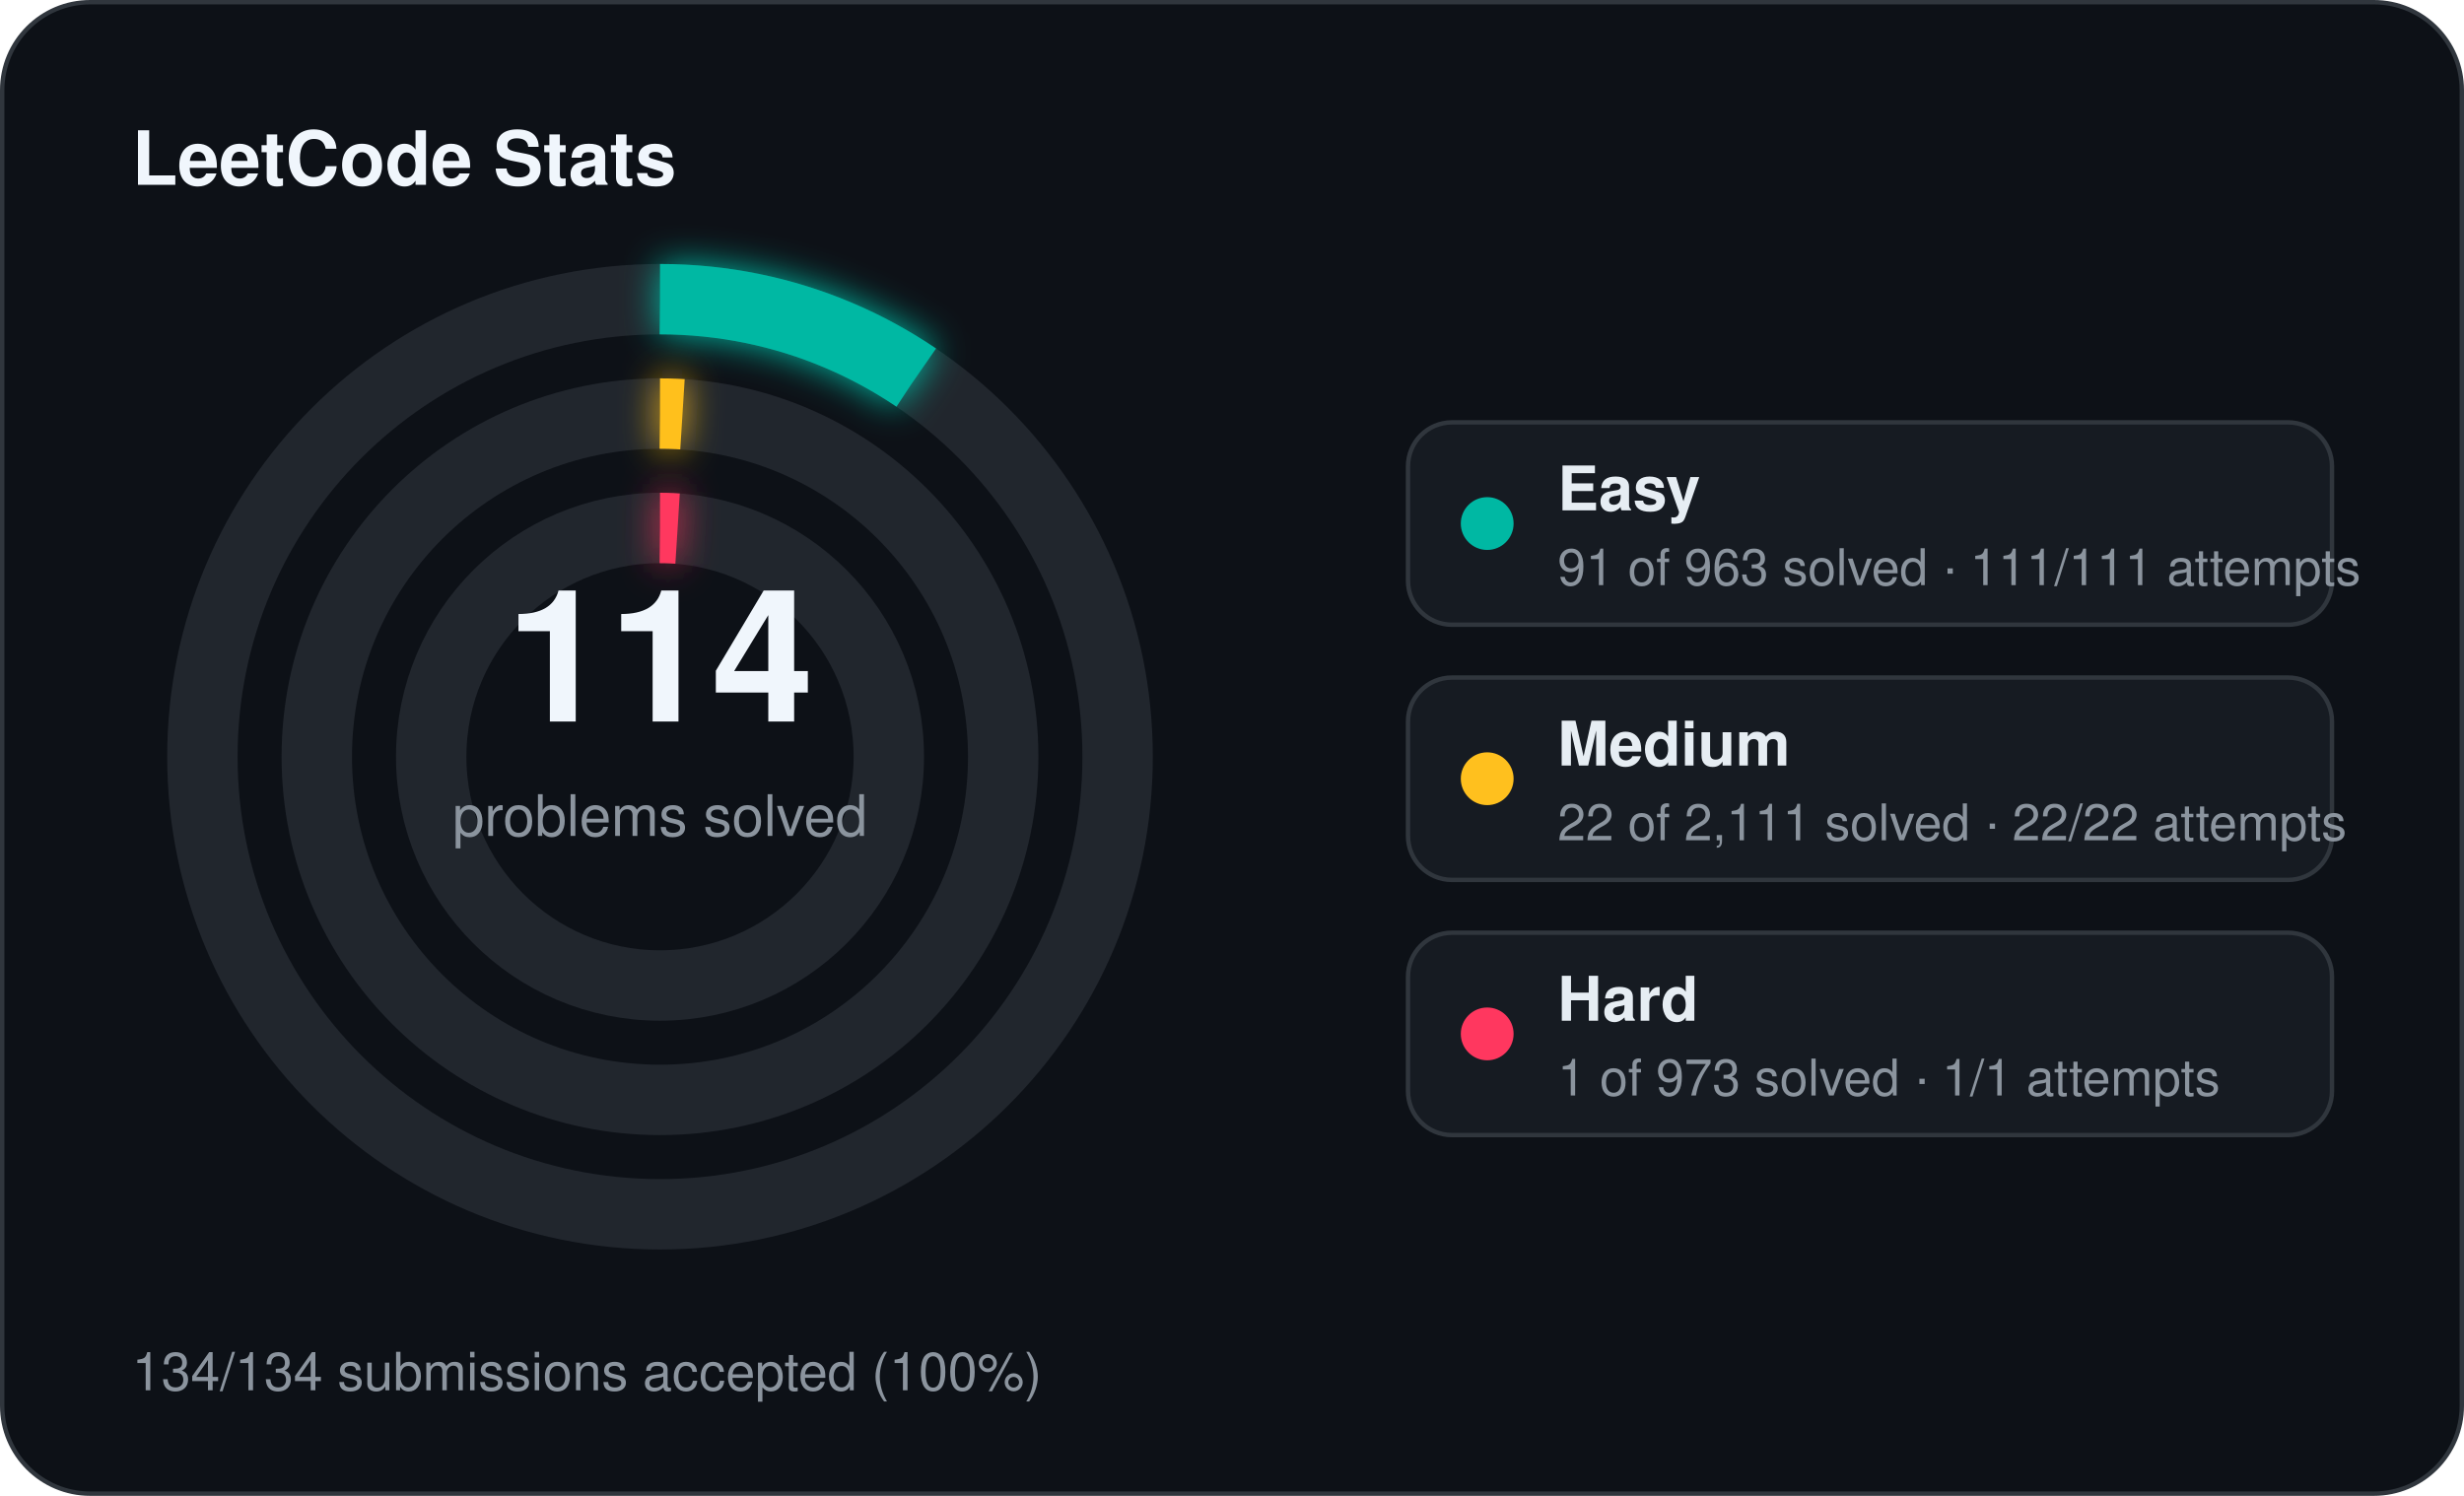
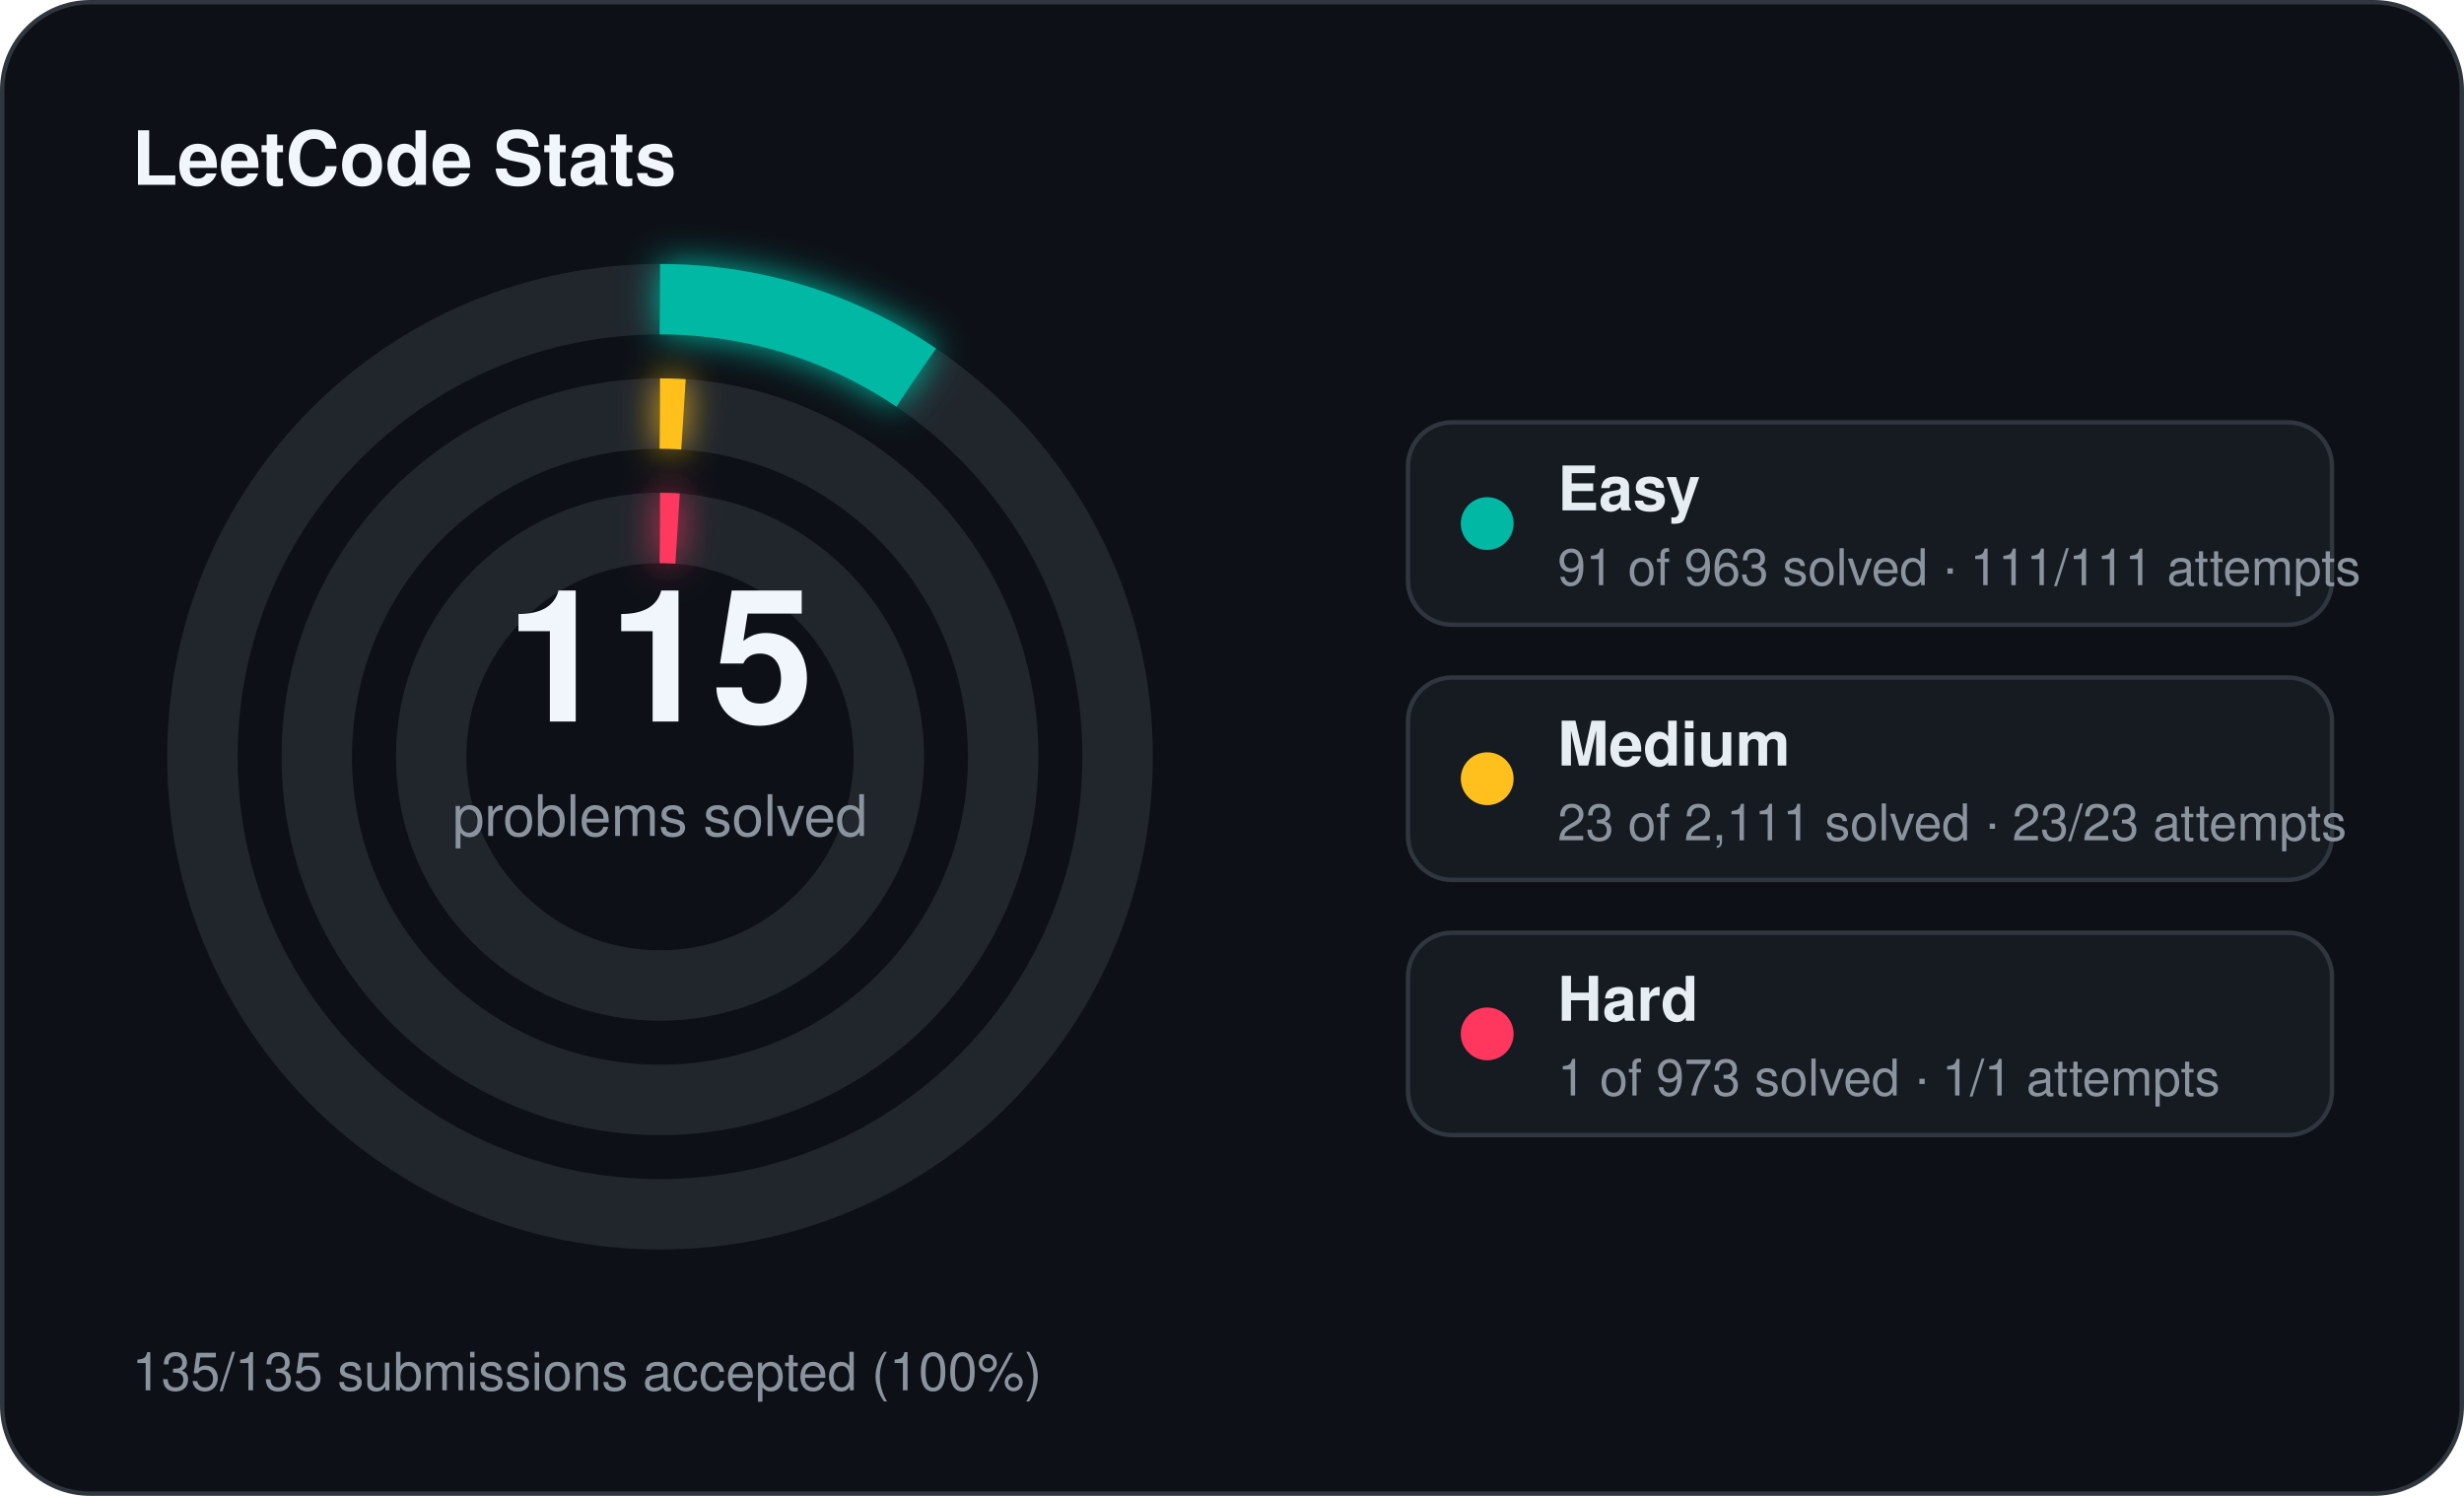
<svg xmlns="http://www.w3.org/2000/svg" width="560" height="340" viewBox="0 0 560 340">
  <defs>
    <filter id="stats-glow" x="-60%" y="-60%" width="220%" height="220%">
      <feGaussianBlur stdDeviation="4" result="blur" />
      <feMerge>
        <feMergeNode in="blur" />
        <feMergeNode in="SourceGraphic" />
      </feMerge>
    </filter>
  </defs>
  <rect x="0.5" y="0.5" width="559" height="339" rx="20" fill="#0d1117" stroke="#30363d" stroke-width="1" />
  <text x="30" y="42" fill="#f0f6fc" font-family="Segoe UI, Helvetica, Arial, sans-serif" font-size="17" font-weight="700">LeetCode Stats</text>
  <circle cx="150" cy="172" r="104" fill="none" stroke="#21262d" stroke-width="16" />
  <circle cx="150" cy="172" r="104" fill="none" stroke="#00b8a3" stroke-width="16" stroke-linecap="butt" stroke-dasharray="61.75 653.45" transform="rotate(-90 150 172)" filter="url(#stats-glow)" />
  <circle cx="150" cy="172" r="78" fill="none" stroke="#21262d" stroke-width="16" />
-   <circle cx="150" cy="172" r="78" fill="none" stroke="#ffc01e" stroke-width="16" stroke-linecap="butt" stroke-dasharray="5.11 490.09" transform="rotate(-90 150 172)" filter="url(#stats-glow)" />
+   <circle cx="150" cy="172" r="78" fill="none" stroke="#ffc01e" stroke-width="16" stroke-linecap="butt" stroke-dasharray="5.34 490.09" transform="rotate(-90 150 172)" filter="url(#stats-glow)" />
  <circle cx="150" cy="172" r="52" fill="none" stroke="#21262d" stroke-width="16" />
  <circle cx="150" cy="172" r="52" fill="none" stroke="#ff375f" stroke-width="16" stroke-linecap="butt" stroke-dasharray="4.00 326.73" transform="rotate(-90 150 172)" filter="url(#stats-glow)" />
-   <text x="150" y="164" text-anchor="middle" fill="#f0f6fc" font-family="Segoe UI, Helvetica, Arial, sans-serif" font-size="42" font-weight="700">114</text>
+   <text x="150" y="164" text-anchor="middle" fill="#f0f6fc" font-family="Segoe UI, Helvetica, Arial, sans-serif" font-size="42" font-weight="700">115</text>
  <text x="150" y="190" text-anchor="middle" fill="#8b949e" font-family="Segoe UI, Helvetica, Arial, sans-serif" font-size="13">problems solved</text>
  <rect x="320" y="96" width="210" height="46" rx="10" fill="#161b22" stroke="#30363d" stroke-width="1" />
  <circle cx="338" cy="119" r="6" fill="#00b8a3" />
  <text x="354" y="116" fill="#e6edf3" font-family="Segoe UI, Helvetica, Arial, sans-serif" font-size="14" font-weight="600">Easy</text>
  <text x="354" y="133" fill="#8b949e" font-family="Segoe UI, Helvetica, Arial, sans-serif" font-size="11.5">91 of 963 solved · 111/111 attempts</text>
  <rect x="320" y="154" width="210" height="46" rx="10" fill="#161b22" stroke="#30363d" stroke-width="1" />
  <circle cx="338" cy="177" r="6" fill="#ffc01e" />
  <text x="354" y="174" fill="#e6edf3" font-family="Segoe UI, Helvetica, Arial, sans-serif" font-size="14" font-weight="600">Medium</text>
-   <text x="354" y="191" fill="#8b949e" font-family="Segoe UI, Helvetica, Arial, sans-serif" font-size="11.5">22 of 2,111 solved · 22/22 attempts</text>
+   <text x="354" y="191" fill="#8b949e" font-family="Segoe UI, Helvetica, Arial, sans-serif" font-size="11.5">23 of 2,111 solved · 23/23 attempts</text>
  <rect x="320" y="212" width="210" height="46" rx="10" fill="#161b22" stroke="#30363d" stroke-width="1" />
  <circle cx="338" cy="235" r="6" fill="#ff375f" />
  <text x="354" y="232" fill="#e6edf3" font-family="Segoe UI, Helvetica, Arial, sans-serif" font-size="14" font-weight="600">Hard</text>
  <text x="354" y="249" fill="#8b949e" font-family="Segoe UI, Helvetica, Arial, sans-serif" font-size="11.5">1 of 973 solved · 1/1 attempts</text>
-   <text x="30" y="316" fill="#8b949e" font-family="Segoe UI, Helvetica, Arial, sans-serif" font-size="12">134/134 submissions accepted (100%)</text>
+   <text x="30" y="316" fill="#8b949e" font-family="Segoe UI, Helvetica, Arial, sans-serif" font-size="12">135/135 submissions accepted (100%)</text>
</svg>
